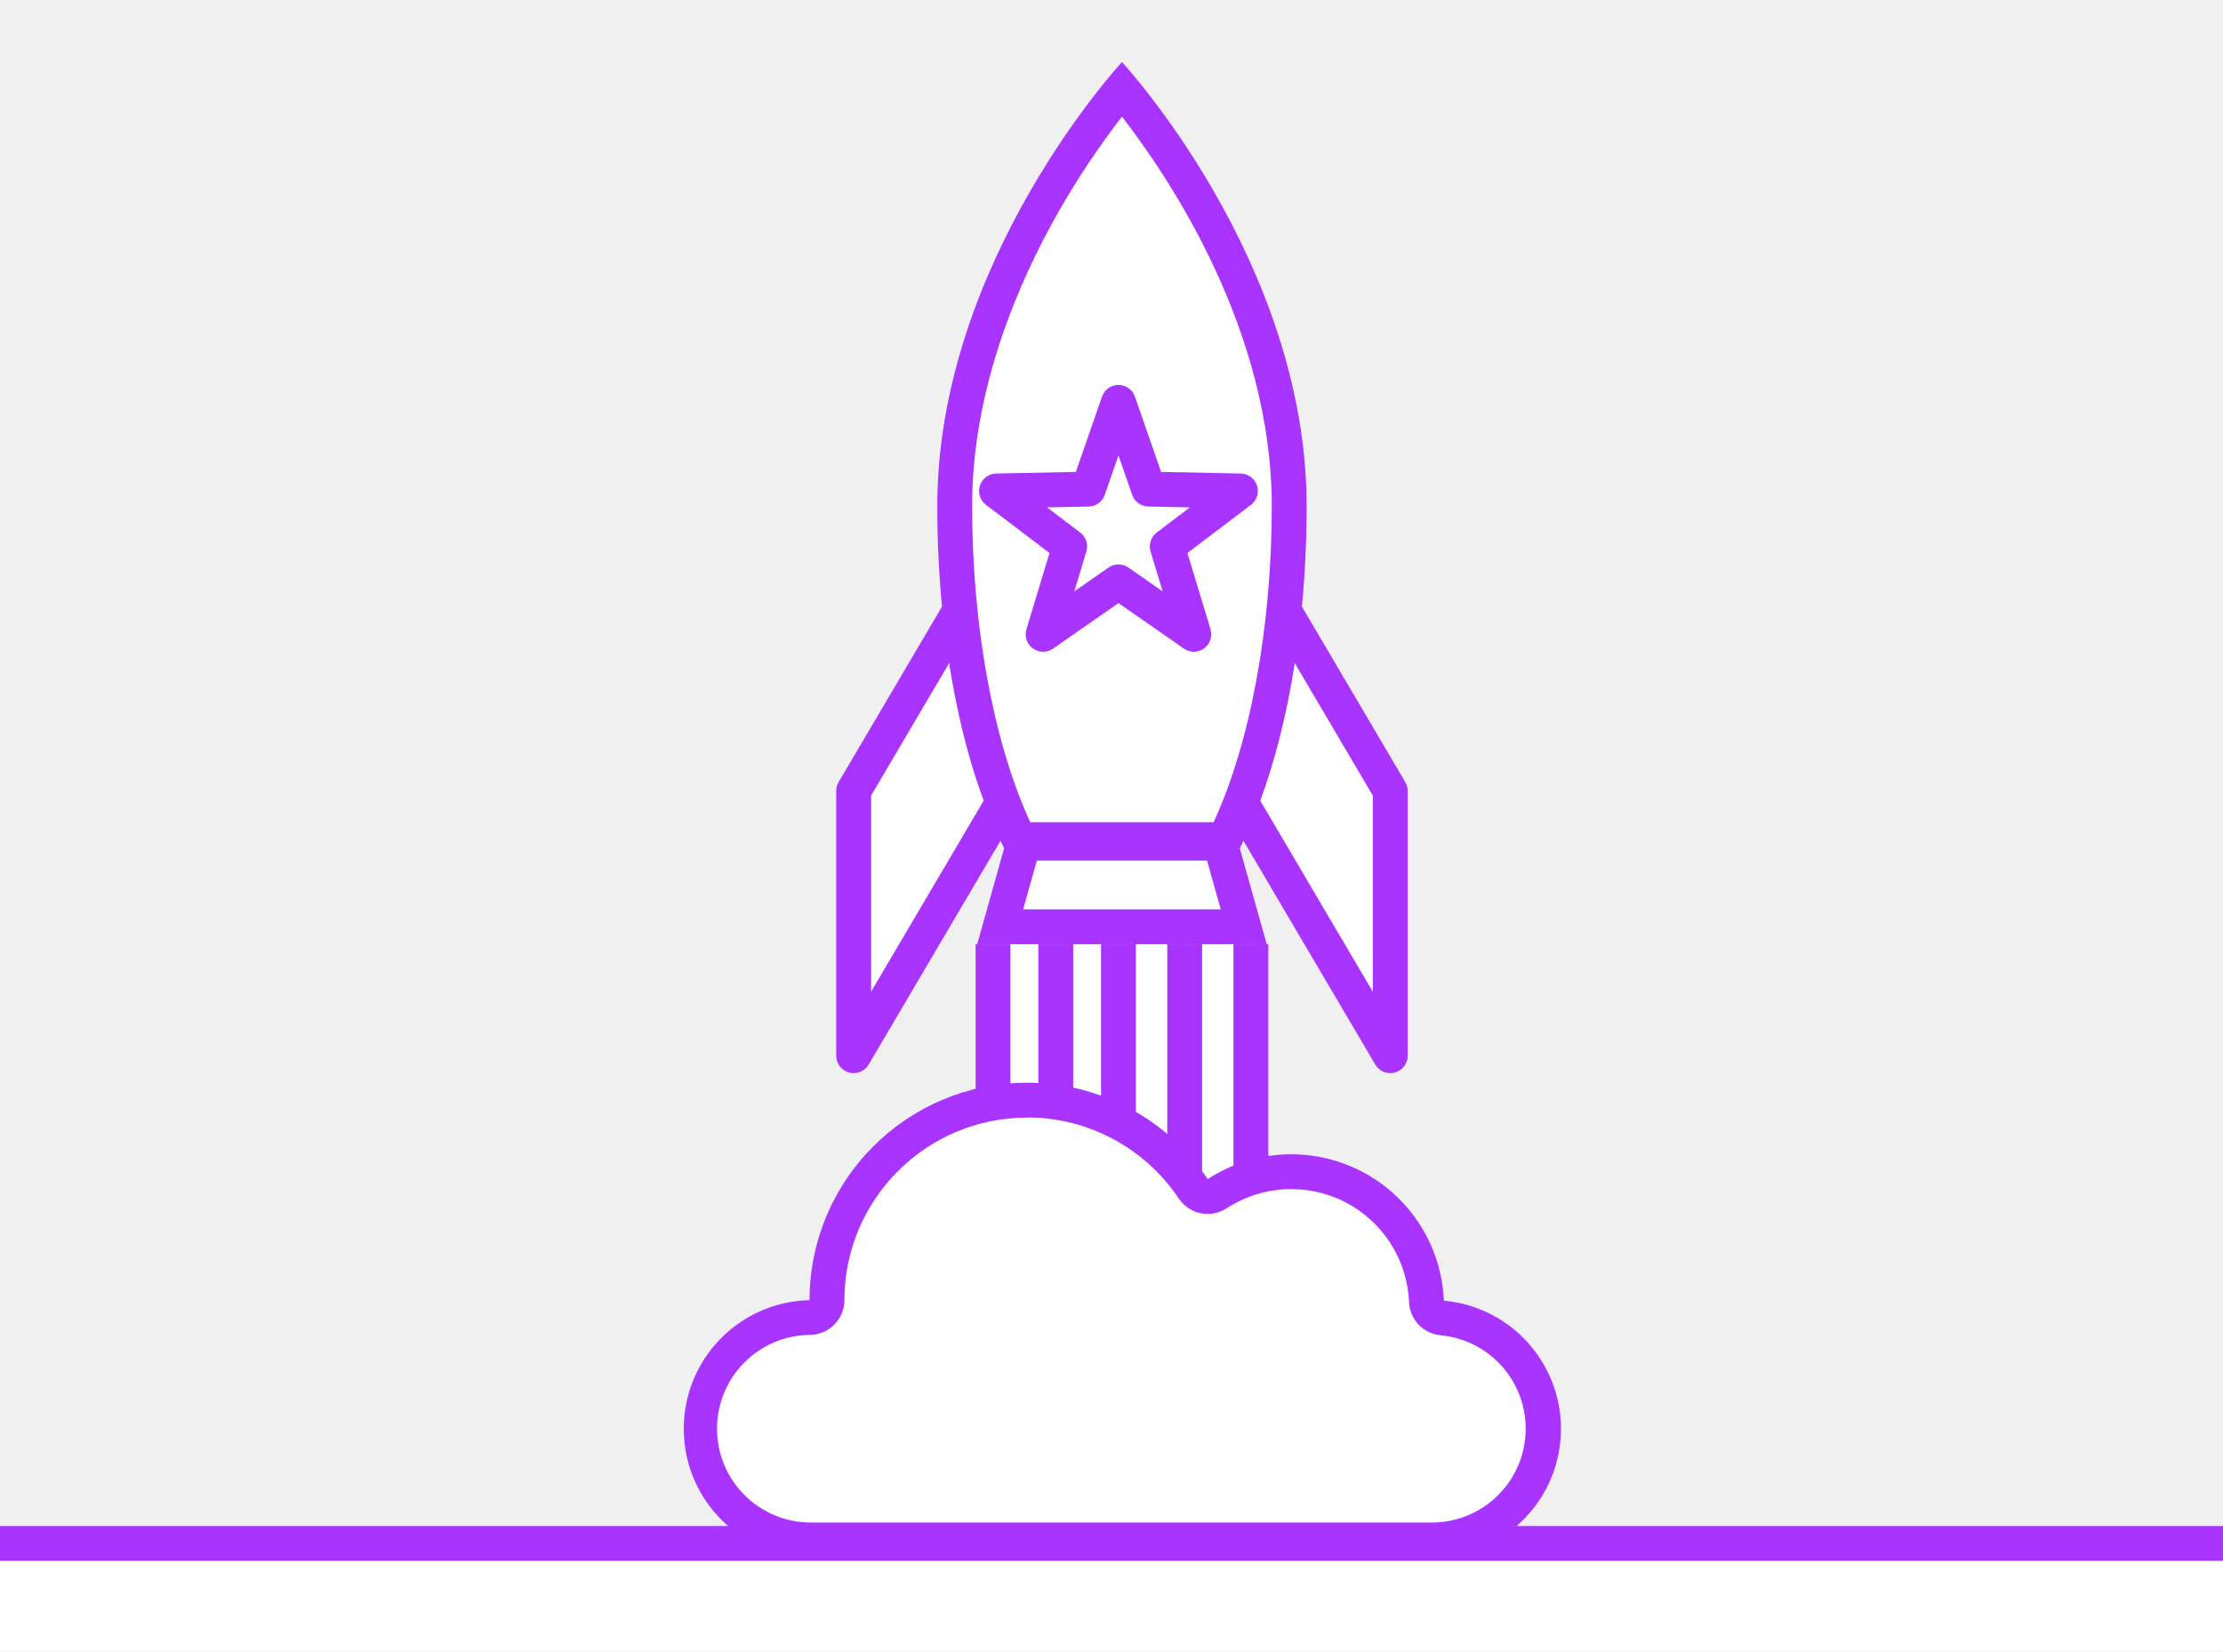
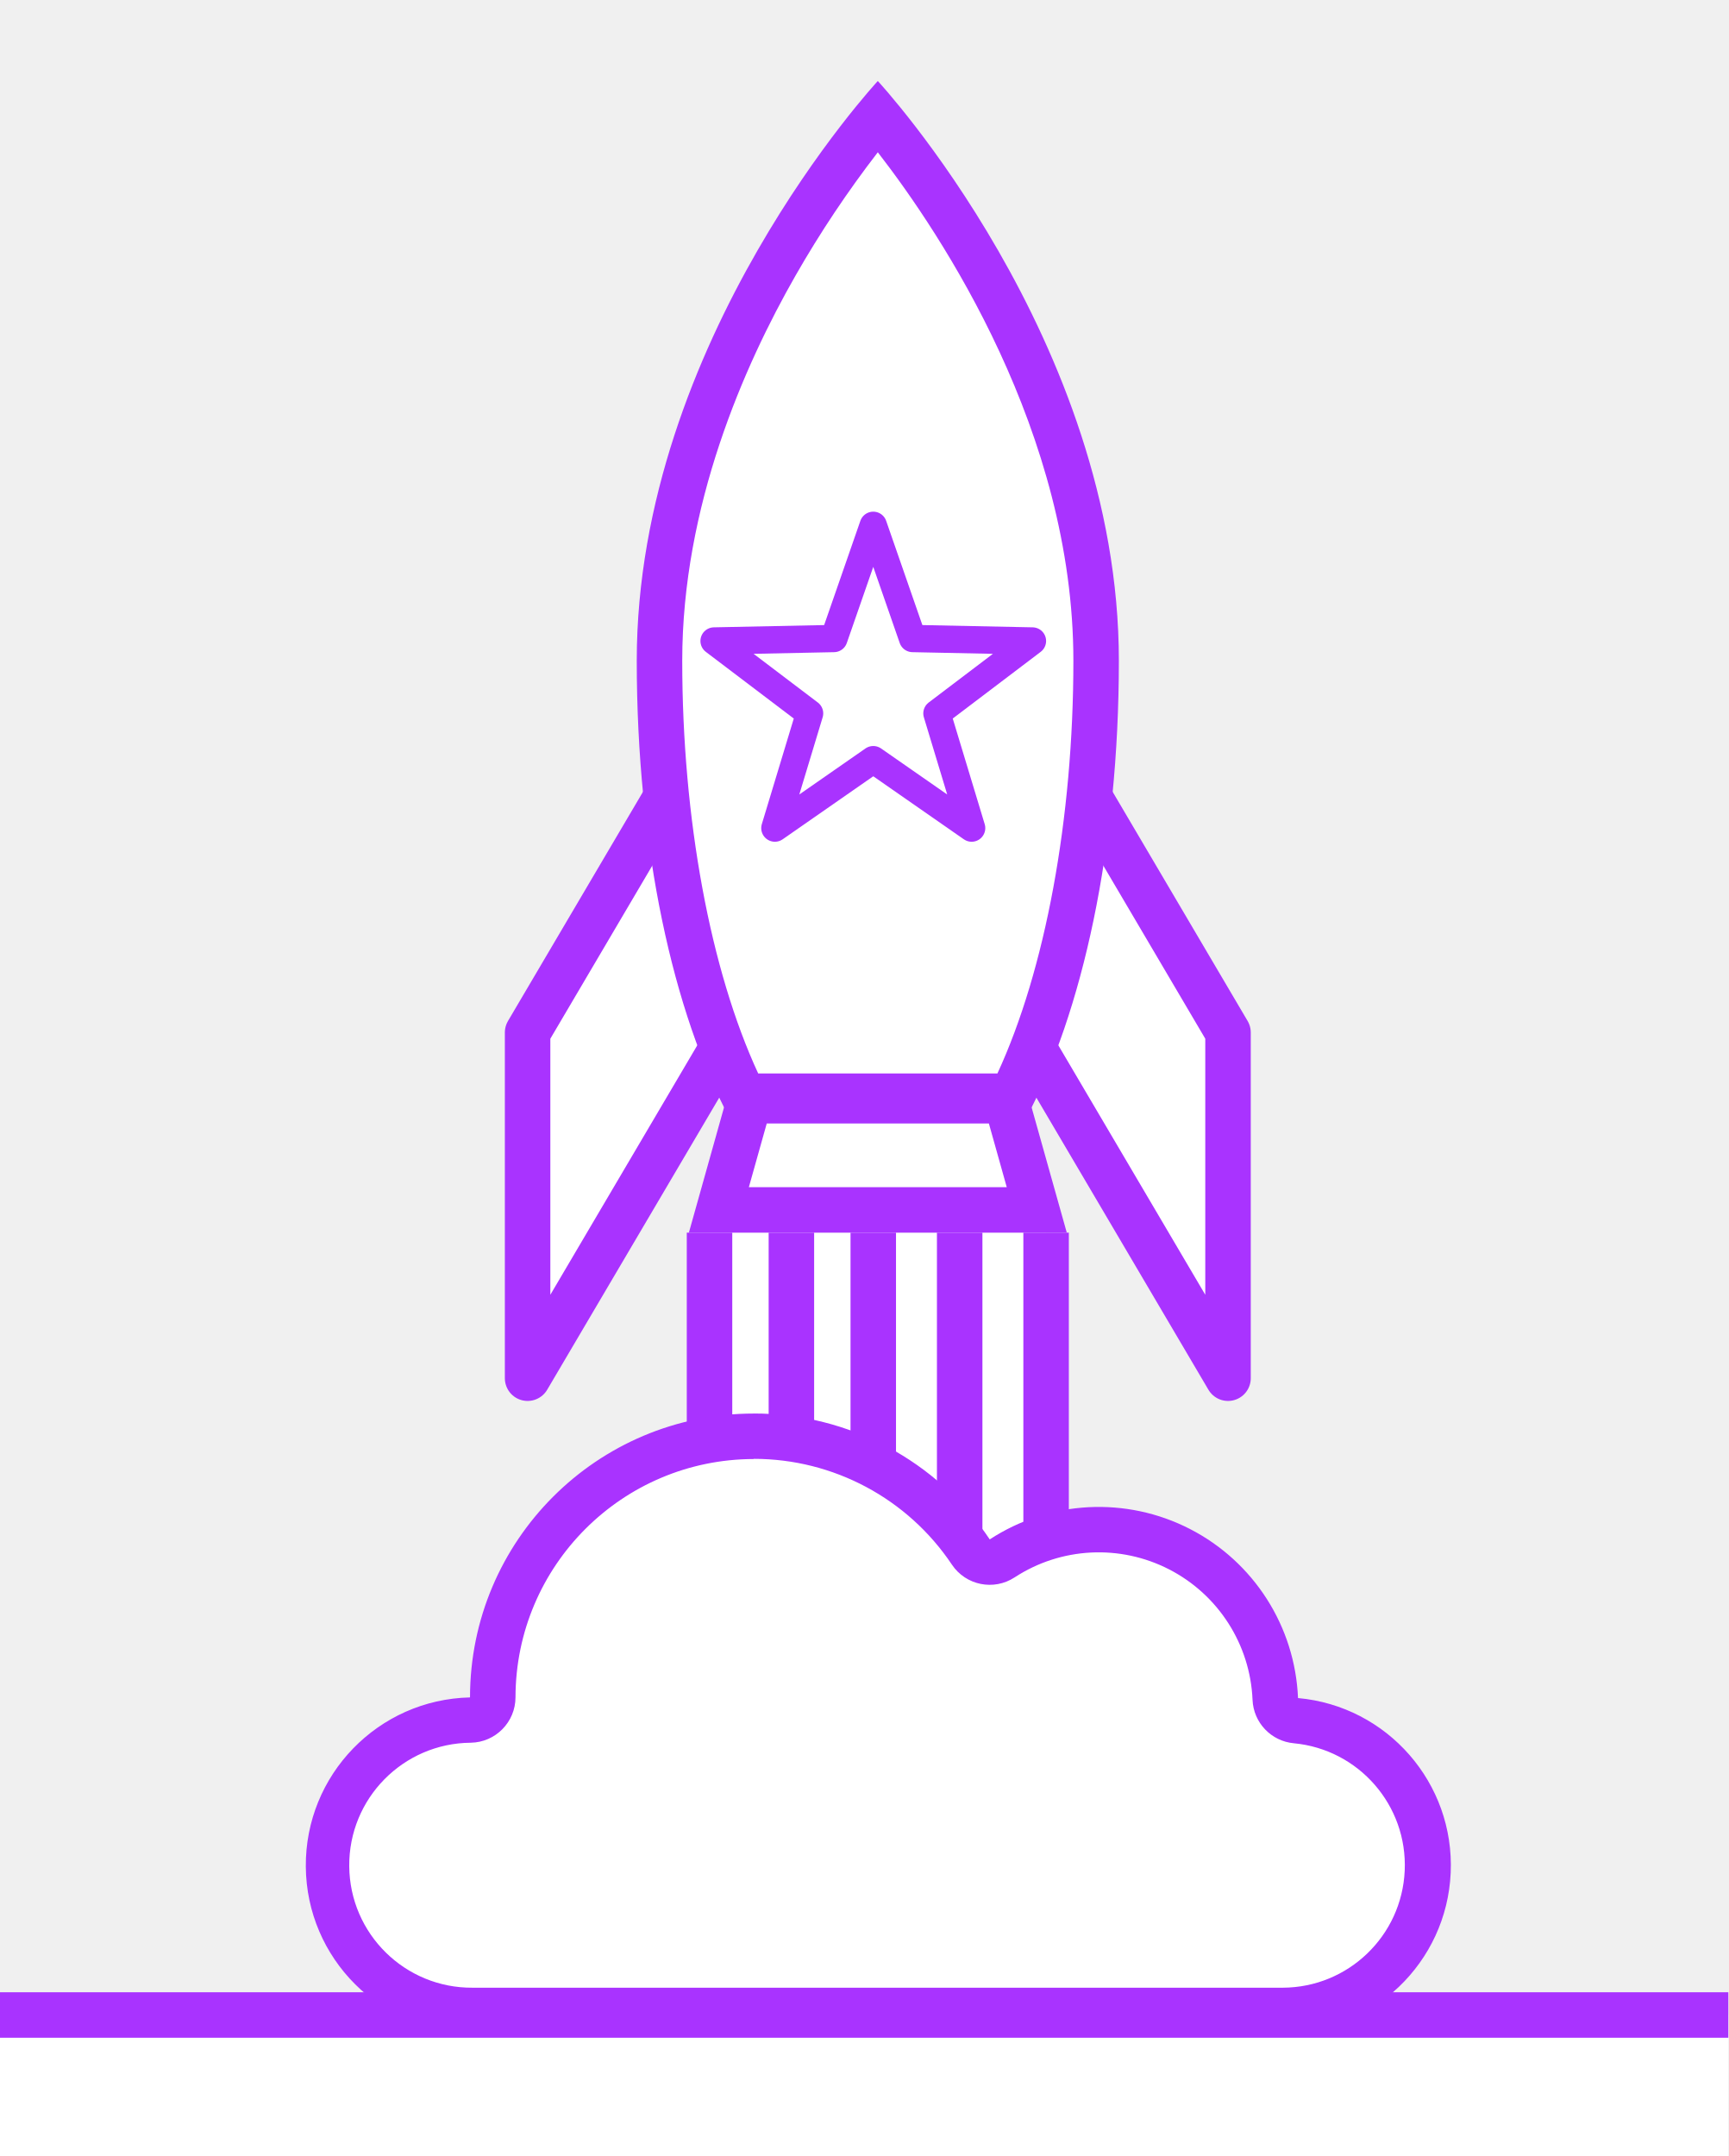
- <svg xmlns="http://www.w3.org/2000/svg" id="Layer_1" data-name="Layer 1" viewBox="0 0 638 474">
+ <svg xmlns="http://www.w3.org/2000/svg" id="Layer_1" data-name="Layer 1" viewBox="0 0 380 474">
  <defs>
-     <style>.cls-1,.cls-2,.cls-4{fill:#fff;}.cls-1,.cls-4{stroke:#a933ff;stroke-width:10px;}.cls-1{stroke-miterlimit:10;}.cls-3{fill:#a933ff;}.cls-4{stroke-linejoin:round;}</style>
+     <style>.cls-1,.cls-2,.cls-4,.cls-5{fill:#fff;}.cls-1,.cls-4,.cls-5{stroke:#a933ff;}.cls-1{stroke-miterlimit:10;}.cls-1,.cls-4{stroke-width:10px;}.cls-3{fill:#a933ff;}.cls-4,.cls-5{stroke-linejoin:round;}.cls-5{stroke-width:6px;}</style>
  </defs>
-   <polyline class="cls-1" points="359 271 359 360 285 360 285 271" />
-   <polygon class="cls-2" points="287.05 266 293.79 242 350.21 242 356.95 266 287.05 266" />
-   <path class="cls-3" d="M346.42,247l3.93,14h-56.7l3.93-14h48.84M354,237H290l-9.54,34h83.09L354,237Z" />
-   <rect class="cls-2" y="443" width="638" height="31" />
-   <line class="cls-4" x1="303" y1="271" x2="303" y2="338" />
-   <line class="cls-4" x1="321" y1="271" x2="321" y2="338" />
-   <line class="cls-4" x1="340" y1="271" x2="340" y2="338" />
-   <line class="cls-4" y1="443" x2="638" y2="443" />
-   <polygon class="cls-4" points="356 230 399 303 399 227 356 154 356 230" />
-   <polygon class="cls-4" points="288 230 245 303 245 227 288 154 288 230" />
-   <path class="cls-2" d="M232.93,442a31.93,31.93,0,0,1-.51-63.86,5,5,0,0,0,4.92-5,57.41,57.41,0,0,1,105.11-32,5,5,0,0,0,6.89,1.4,38.84,38.84,0,0,1,60,30.9,5,5,0,0,0,4.55,4.78A31.93,31.93,0,0,1,411.07,442Z" />
-   <path class="cls-3" d="M294.75,320.73A52.38,52.38,0,0,1,338.3,344a10,10,0,0,0,13.78,2.79,33.84,33.84,0,0,1,52.31,26.92,10,10,0,0,0,9.09,9.55A26.93,26.93,0,0,1,411.07,437H232.93a26.93,26.93,0,0,1-.43-53.86,10,10,0,0,0,9.84-10v0a52.47,52.47,0,0,1,52.41-52.37m0-10a62.41,62.41,0,0,0-62.41,62.41h0a36.93,36.93,0,0,0,.59,73.85H411.07a36.93,36.93,0,0,0,3.32-73.71,43.84,43.84,0,0,0-67.78-34.88,62.34,62.34,0,0,0-51.86-27.68Z" />
-   <path class="cls-2" d="M292.56,241C280.74,217.36,274,182.72,274,145.28c0-56.92,36.2-105.48,48-119.8,11.79,14.33,48,63,48,119.8,0,37.43-6.74,72.08-18.56,95.72Z" />
-   <path class="cls-3" d="M322,33.48c14,18.05,43,61.63,43,111.8,0,34.7-6.19,68-16.7,90.72H295.7c-10.51-22.7-16.7-56-16.7-90.72,0-34,13.55-64.82,24.92-84.71A236,236,0,0,1,322,33.48m0-15.67s-53,57.07-53,127.47c0,41,8,77.4,20.51,100.72h65C367,222.68,375,186.24,375,145.28c0-70.4-53-127.47-53-127.47Z" />
-   <polygon class="cls-4" points="321 167.01 299.37 182.06 307 156.84 286 140.92 312.35 140.38 321 115.49 329.65 140.38 356 140.92 335 156.84 342.63 182.06 321 167.01" />
+   <polyline class="cls-1" points="230 271 230 360 156 360 156 271" />
+   <polygon class="cls-2" points="158.05 266 164.79 242 221.21 242 227.95 266 158.05 266" />
+   <path class="cls-3" d="M217.42,247l3.93,14h-56.7l3.93-14h48.84M225,237H161l-9.54,34h83.09L225,237Z" />
+   <rect class="cls-2" y="443" width="380" height="31" />
+   <line class="cls-4" x1="174" y1="271" x2="174" y2="338" />
+   <line class="cls-4" x1="192" y1="271" x2="192" y2="338" />
+   <line class="cls-4" x1="211" y1="271" x2="211" y2="338" />
+   <line class="cls-4" y1="443" x2="380" y2="443" />
+   <polygon class="cls-4" points="227 230 270 303 270 227 227 154 227 230" />
+   <polygon class="cls-4" points="159 230 116 303 116 227 159 154 159 230" />
+   <path class="cls-2" d="M103.93,442a31.93,31.93,0,0,1-.51-63.86,5,5,0,0,0,4.92-5,57.41,57.41,0,0,1,105.11-32,5,5,0,0,0,6.89,1.4,38.84,38.84,0,0,1,60,30.9,5,5,0,0,0,4.55,4.78A31.93,31.93,0,0,1,282.07,442Z" />
+   <path class="cls-3" d="M165.75,320.73A52.38,52.38,0,0,1,209.3,344a10,10,0,0,0,13.78,2.79,33.84,33.84,0,0,1,52.31,26.92,10,10,0,0,0,9.09,9.55A26.93,26.93,0,0,1,282.07,437H103.93a26.93,26.93,0,0,1-.43-53.86,10,10,0,0,0,9.84-10v0a52.47,52.47,0,0,1,52.41-52.37m0-10a62.41,62.41,0,0,0-62.41,62.41h0a36.93,36.93,0,0,0,.59,73.85H282.07a36.93,36.93,0,0,0,3.32-73.71,43.84,43.84,0,0,0-67.78-34.88,62.34,62.34,0,0,0-51.86-27.68Z" />
+   <path class="cls-2" d="M163.56,241C151.74,217.36,145,182.72,145,145.28c0-56.92,36.2-105.48,48-119.8,11.79,14.33,48,63,48,119.8,0,37.43-6.74,72.08-18.56,95.72Z" />
+   <path class="cls-3" d="M193,33.48c14,18.05,43,61.63,43,111.8,0,34.7-6.19,68-16.7,90.72H166.7c-10.51-22.7-16.7-56-16.7-90.72,0-34,13.55-64.82,24.92-84.71A236,236,0,0,1,193,33.48m0-15.67s-53,57.07-53,127.47c0,41,8,77.4,20.51,100.72h65C238,222.68,246,186.24,246,145.28c0-70.4-53-127.47-53-127.47Z" />
+   <polygon class="cls-5" points="192 167.01 170.37 182.06 178 156.84 157 140.92 183.35 140.38 192 115.49 200.65 140.38 227 140.92 206 156.84 213.63 182.06 192 167.01" />
</svg>
